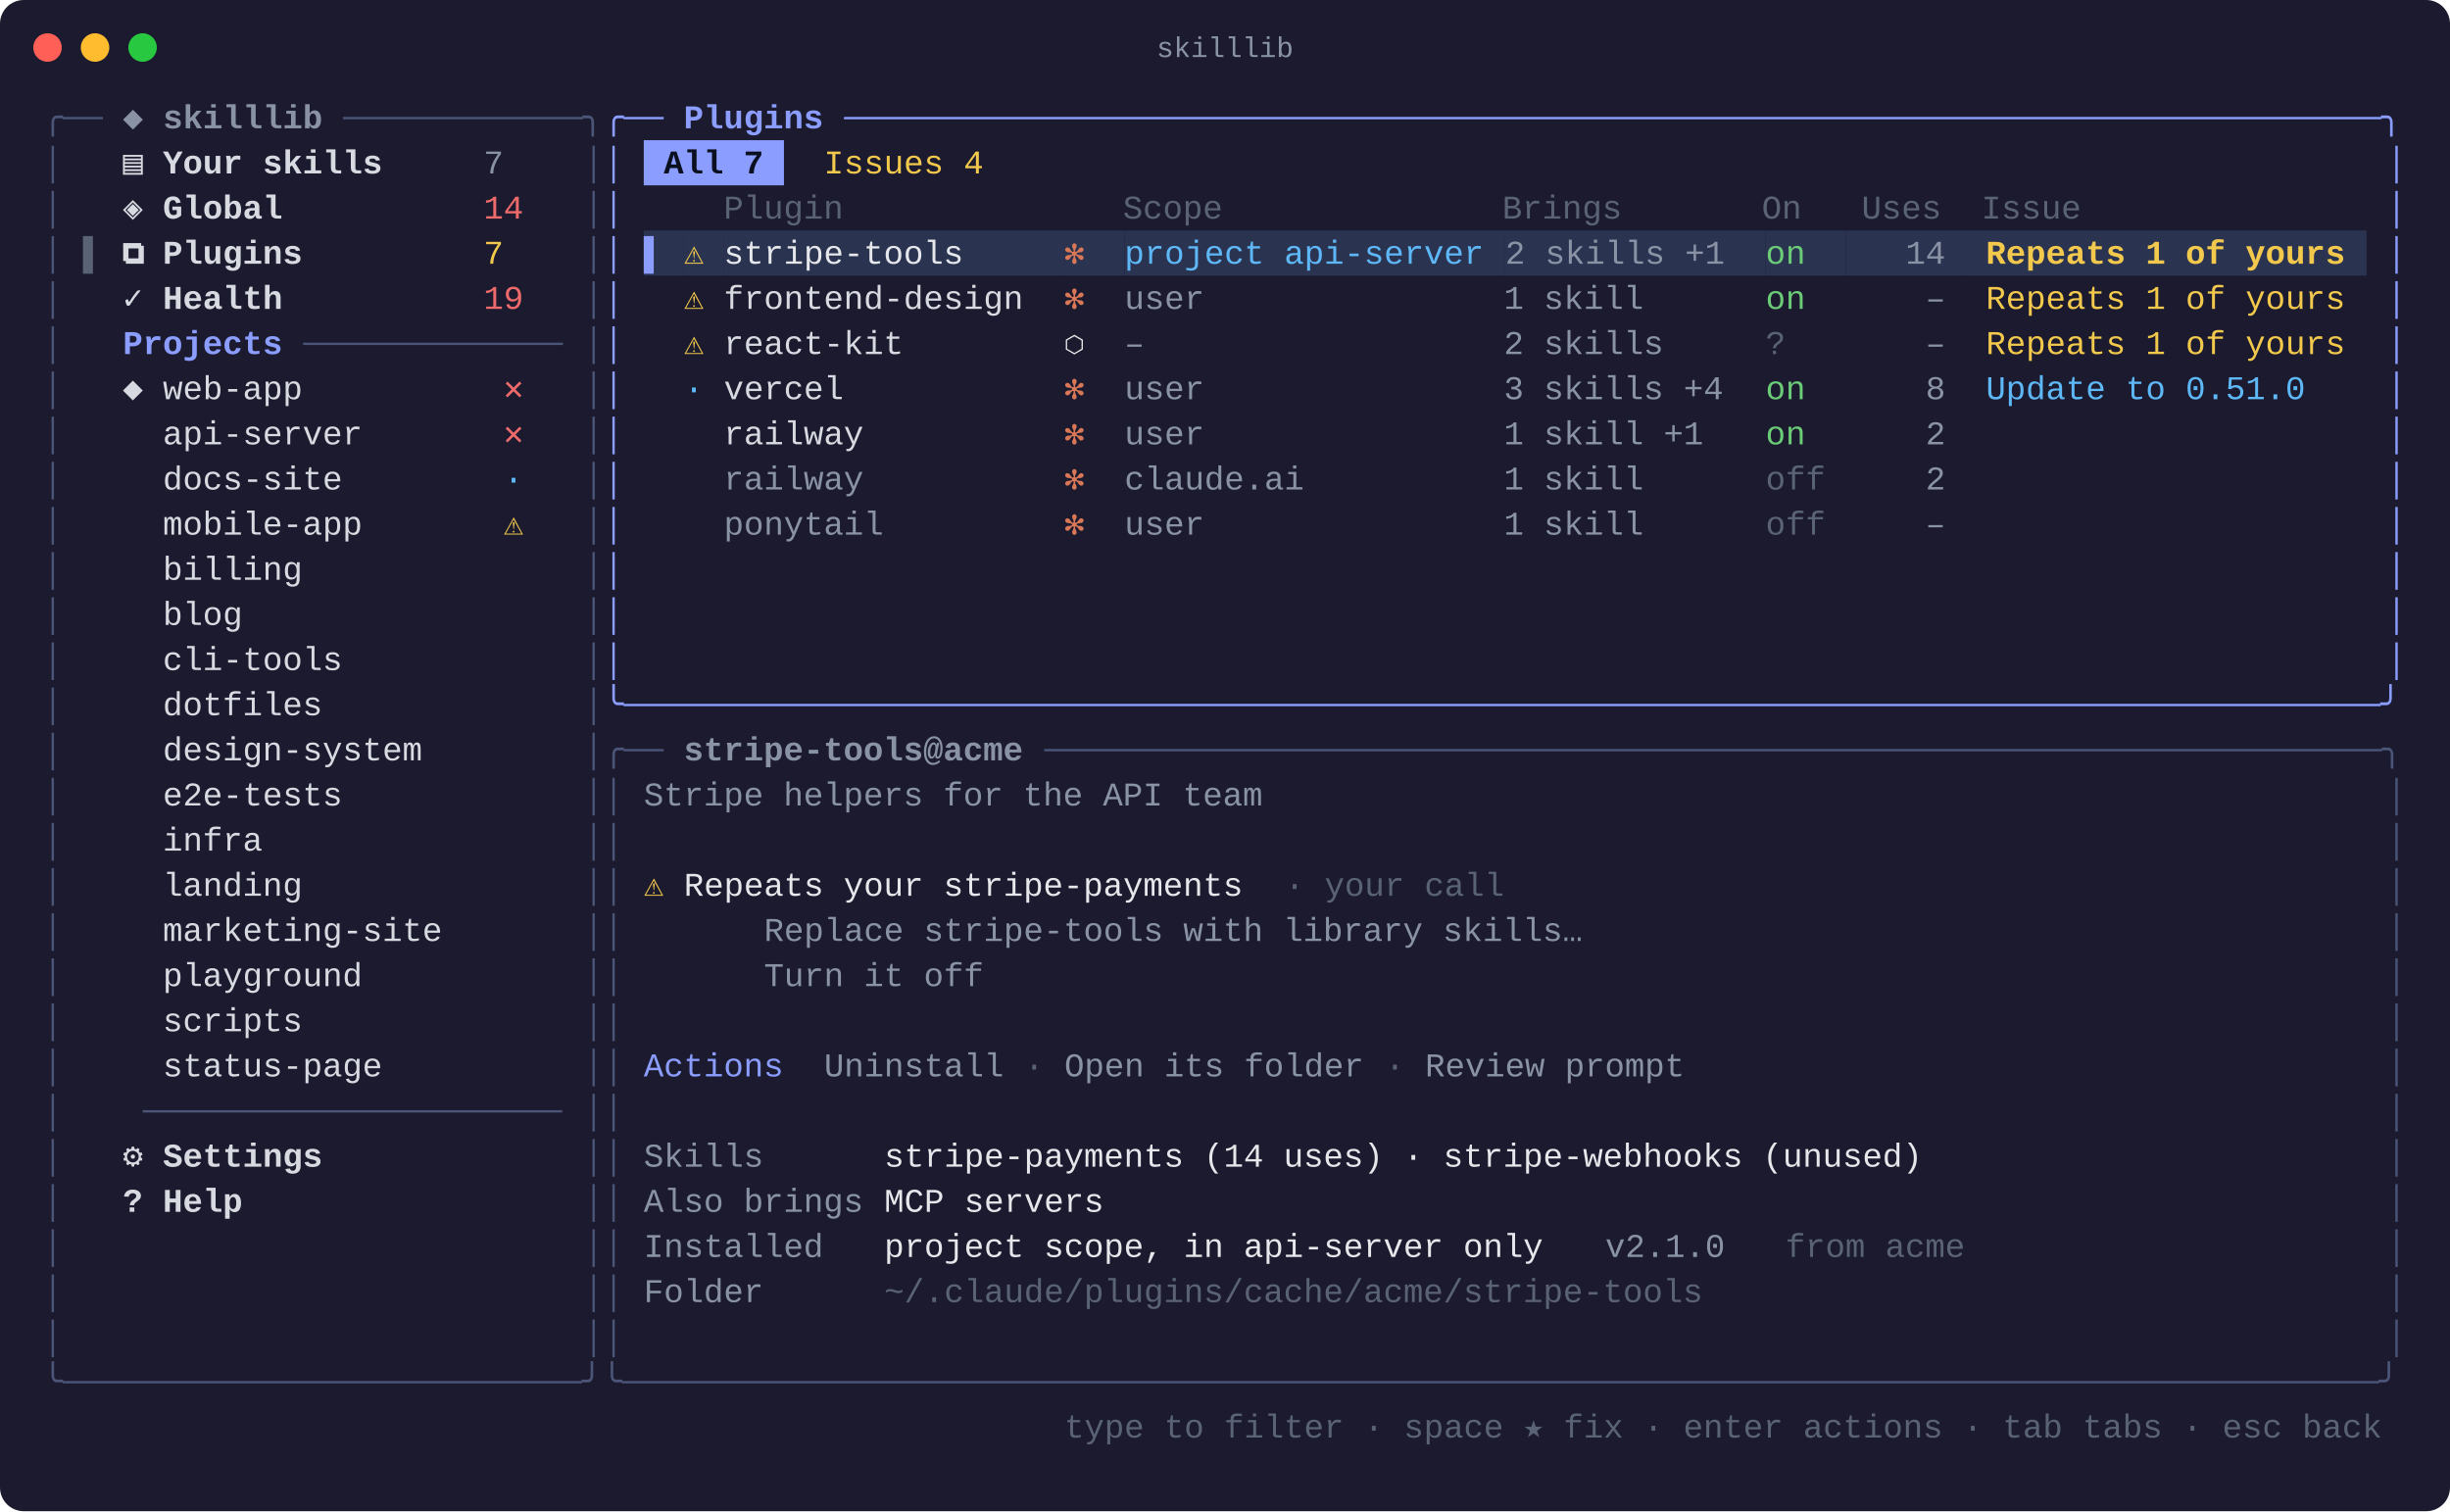
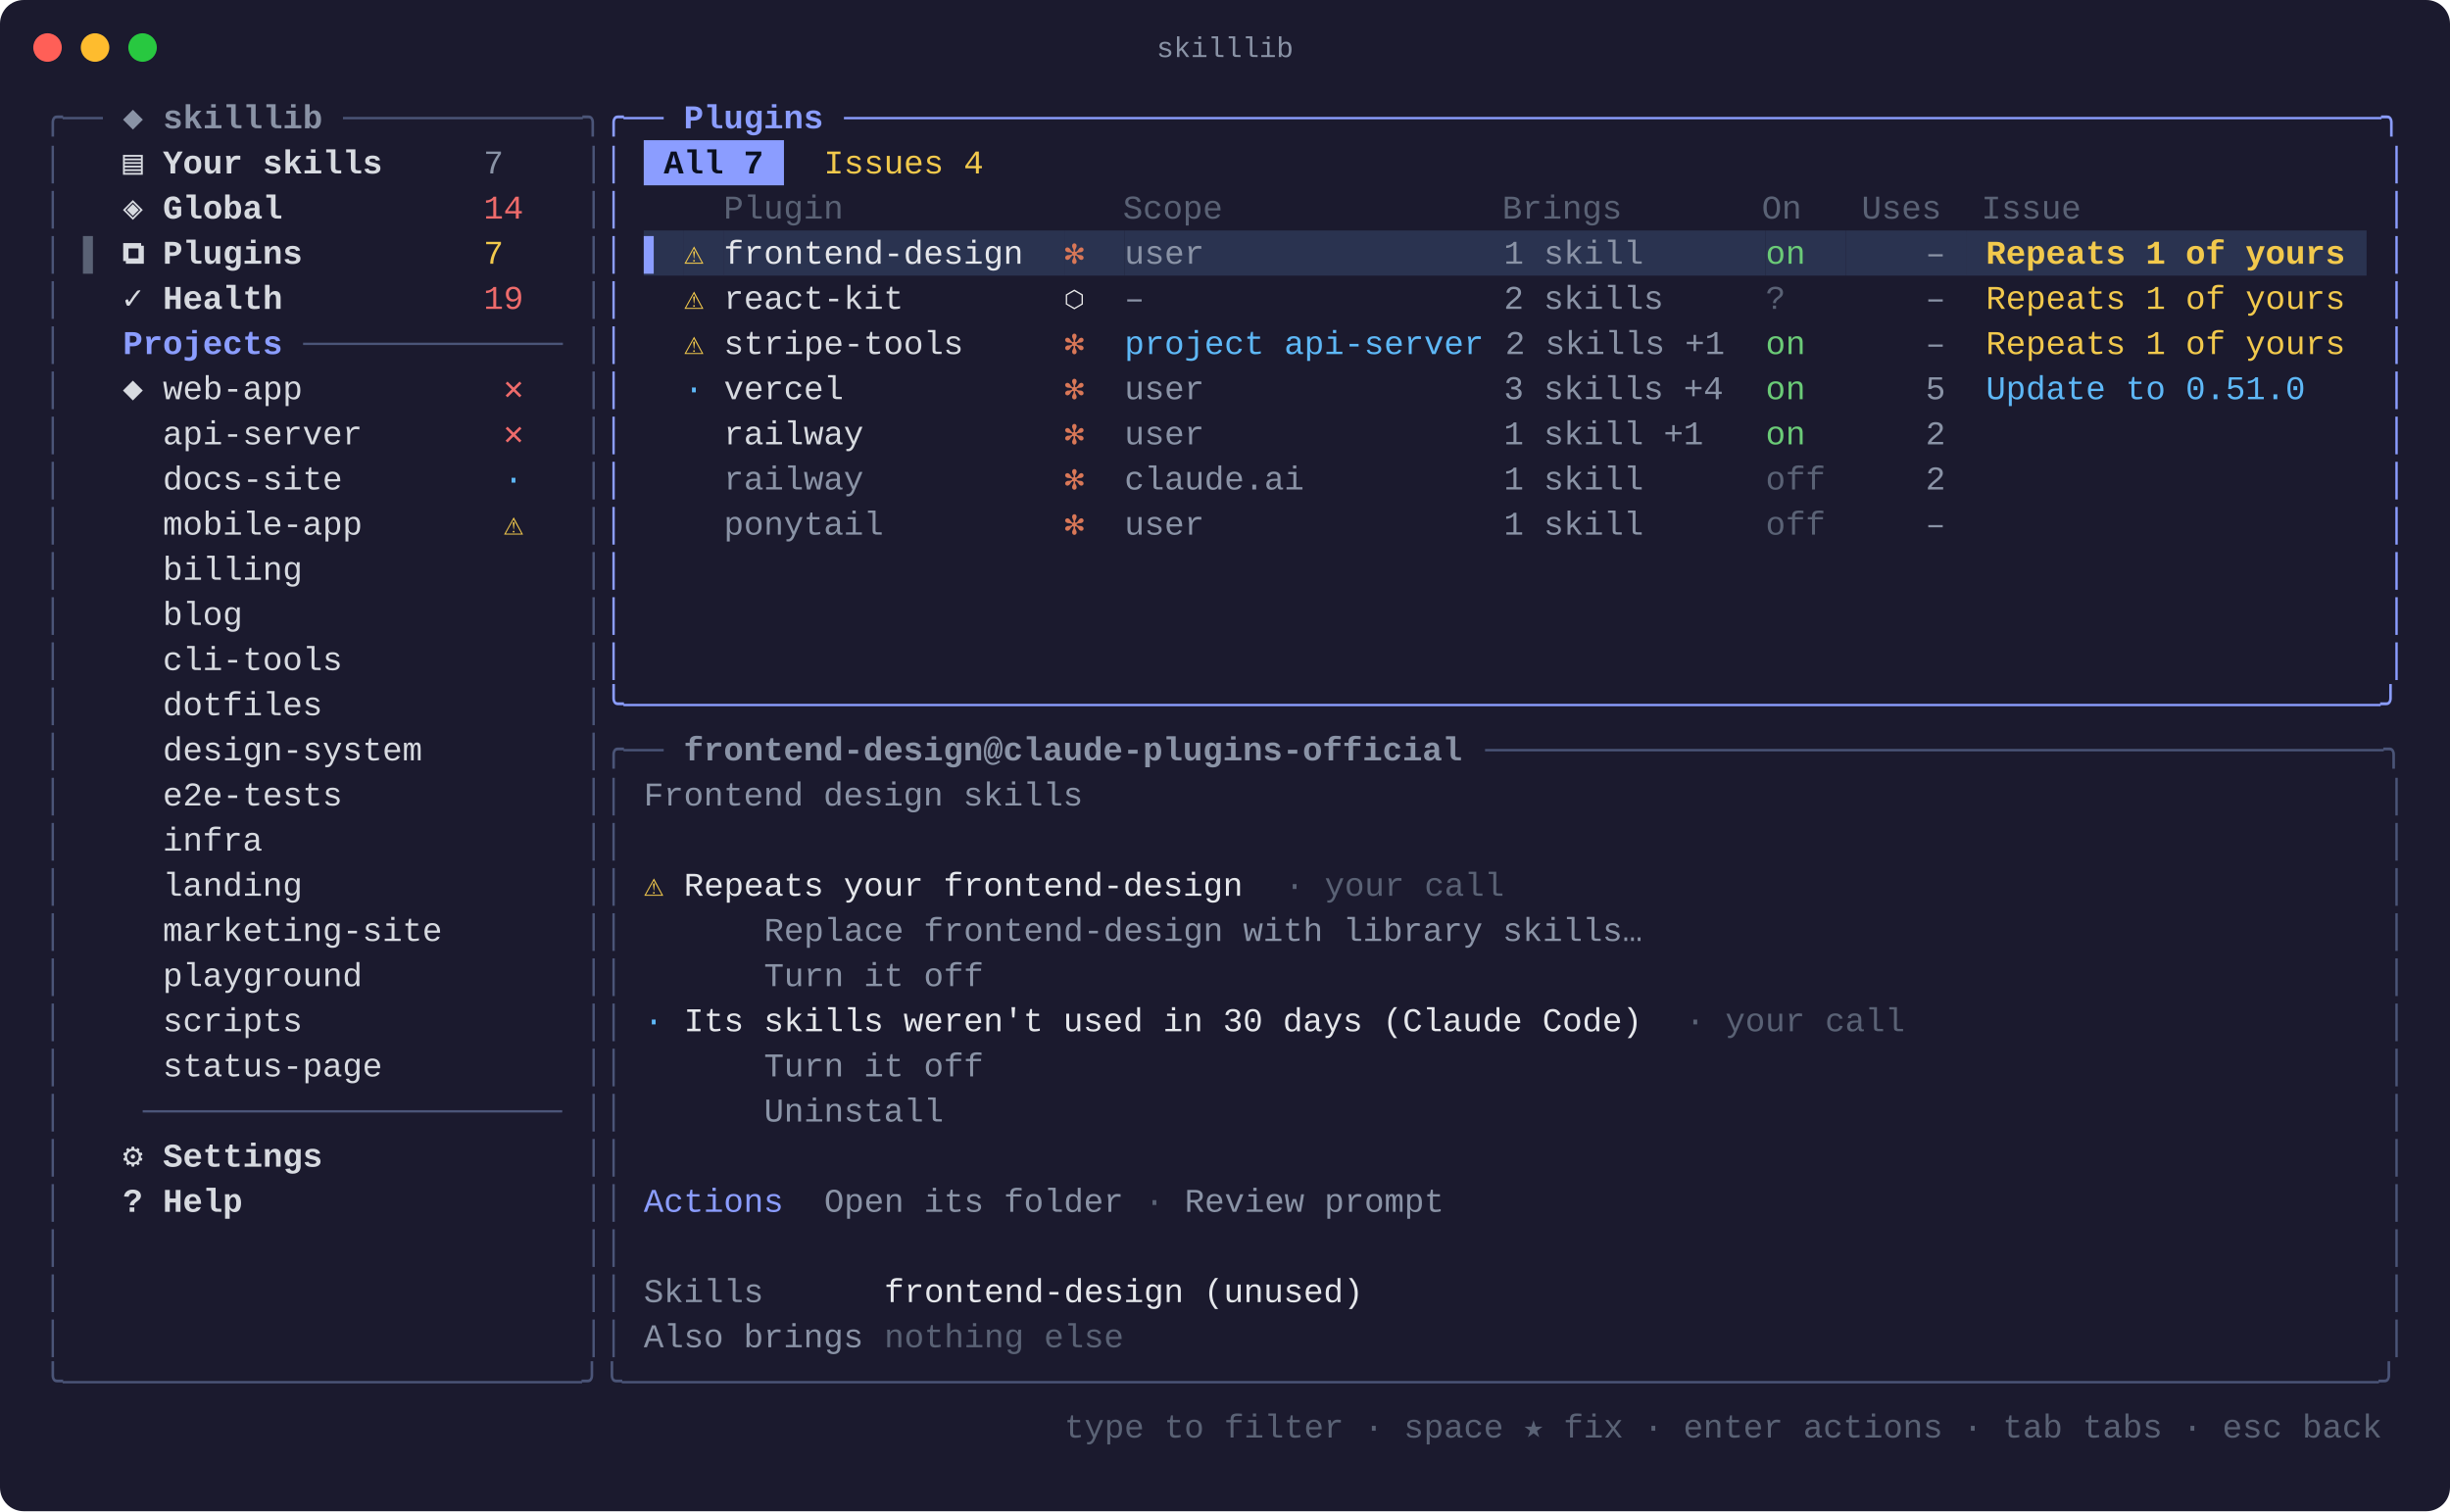
<svg xmlns="http://www.w3.org/2000/svg" width="1031" height="636" viewBox="0 0 1031 636" font-family="SFMono-Regular, Menlo, Consolas, 'Liberation Mono', monospace" font-size="14">
  <rect width="1031" height="636" rx="10" fill="#1b1a2e" />
  <circle cx="20" cy="20" r="6" fill="#ff5f57" />
  <circle cx="40" cy="20" r="6" fill="#febc2e" />
  <circle cx="60" cy="20" r="6" fill="#28c840" />
  <text x="515.5" y="24" fill="#8a93a6" font-size="12" text-anchor="middle">skilllib</text>
  <text x="18.0" y="54.0" fill="#4b5578" xml:space="preserve" textLength="25.3" lengthAdjust="spacingAndGlyphs">╭──</text>
  <text x="43.3" y="54.0" fill="#8a93a6" font-weight="bold" xml:space="preserve" textLength="101.2" lengthAdjust="spacingAndGlyphs"> ◆ skilllib </text>
  <text x="144.4" y="54.0" fill="#4b5578" xml:space="preserve" textLength="109.6" lengthAdjust="spacingAndGlyphs">────────────╮</text>
  <text x="254.0" y="54.0" fill="#8b9dff" xml:space="preserve" textLength="25.3" lengthAdjust="spacingAndGlyphs">╭──</text>
  <text x="279.3" y="54.0" fill="#8b9dff" font-weight="bold" xml:space="preserve" textLength="75.9" lengthAdjust="spacingAndGlyphs"> Plugins </text>
  <text x="355.2" y="54.0" fill="#8b9dff" xml:space="preserve" textLength="657.5" lengthAdjust="spacingAndGlyphs">─────────────────────────────────────────────────────────────────────────────╮</text>
  <text x="18.0" y="73.0" fill="#4b5578" xml:space="preserve" textLength="8.4" lengthAdjust="spacingAndGlyphs">│</text>
  <text x="51.7" y="73.0" fill="#d7dae0" font-weight="bold" xml:space="preserve" textLength="151.7" lengthAdjust="spacingAndGlyphs">▤ Your skills     </text>
  <text x="203.5" y="73.0" fill="#8a93a6" xml:space="preserve" textLength="33.7" lengthAdjust="spacingAndGlyphs">7   </text>
  <text x="245.6" y="73.0" fill="#4b5578" xml:space="preserve" textLength="8.4" lengthAdjust="spacingAndGlyphs">│</text>
  <text x="254.0" y="73.0" fill="#8b9dff" xml:space="preserve" textLength="8.4" lengthAdjust="spacingAndGlyphs">│</text>
  <rect x="270.9" y="59.0" width="59.0" height="19" fill="#8b9dff" />
  <text x="270.9" y="73.0" fill="#0b1020" font-weight="bold" xml:space="preserve" textLength="59.0" lengthAdjust="spacingAndGlyphs"> All 7 </text>
  <text x="338.3" y="73.0" fill="#f2c94c" xml:space="preserve" textLength="84.3" lengthAdjust="spacingAndGlyphs"> Issues 4 </text>
  <text x="1004.3" y="73.0" fill="#8b9dff" xml:space="preserve" textLength="8.4" lengthAdjust="spacingAndGlyphs">│</text>
  <text x="18.0" y="92.0" fill="#4b5578" xml:space="preserve" textLength="8.4" lengthAdjust="spacingAndGlyphs">│</text>
  <text x="51.7" y="92.0" fill="#d7dae0" font-weight="bold" xml:space="preserve" textLength="151.7" lengthAdjust="spacingAndGlyphs">◈ Global          </text>
  <text x="203.5" y="92.0" fill="#ef6b6b" xml:space="preserve" textLength="33.7" lengthAdjust="spacingAndGlyphs">14  </text>
  <text x="245.6" y="92.0" fill="#4b5578" xml:space="preserve" textLength="8.4" lengthAdjust="spacingAndGlyphs">│</text>
  <text x="254.0" y="92.0" fill="#8b9dff" xml:space="preserve" textLength="8.4" lengthAdjust="spacingAndGlyphs">│</text>
  <text x="270.9" y="92.0" fill="#5a6275" xml:space="preserve" textLength="725.0" lengthAdjust="spacingAndGlyphs">    Plugin              Scope              Brings       On   Uses  Issue              </text>
  <text x="1004.3" y="92.0" fill="#8b9dff" xml:space="preserve" textLength="8.4" lengthAdjust="spacingAndGlyphs">│</text>
  <text x="18.0" y="111.0" fill="#4b5578" xml:space="preserve" textLength="8.4" lengthAdjust="spacingAndGlyphs">│</text>
  <text x="34.9" y="111.0" fill="#5a6275" xml:space="preserve" textLength="16.9" lengthAdjust="spacingAndGlyphs">▌ </text>
  <text x="51.7" y="111.0" fill="#d7dae0" font-weight="bold" xml:space="preserve" textLength="151.7" lengthAdjust="spacingAndGlyphs">⧉ Plugins         </text>
  <text x="203.5" y="111.0" fill="#f2c94c" xml:space="preserve" textLength="33.7" lengthAdjust="spacingAndGlyphs">7   </text>
  <text x="245.6" y="111.0" fill="#4b5578" xml:space="preserve" textLength="8.4" lengthAdjust="spacingAndGlyphs">│</text>
  <text x="254.0" y="111.0" fill="#8b9dff" xml:space="preserve" textLength="8.4" lengthAdjust="spacingAndGlyphs">│</text>
  <rect x="270.9" y="97.0" width="16.9" height="19" fill="#2a3350" />
  <text x="270.9" y="111.0" fill="#8b9dff" xml:space="preserve" textLength="16.9" lengthAdjust="spacingAndGlyphs">▌ </text>
  <rect x="287.8" y="97.0" width="16.9" height="19" fill="#2a3350" />
  <text x="287.8" y="111.0" fill="#f2c94c" xml:space="preserve" textLength="16.9" lengthAdjust="spacingAndGlyphs">⚠ </text>
  <rect x="304.6" y="97.0" width="143.3" height="19" fill="#2a3350" />
-   <text x="304.6" y="111.0" fill="#e5e7eb" xml:space="preserve" textLength="143.3" lengthAdjust="spacingAndGlyphs">stripe-tools     </text>
+   <text x="304.6" y="111.0" fill="#e5e7eb" xml:space="preserve" textLength="143.3" lengthAdjust="spacingAndGlyphs">frontend-design  </text>
  <rect x="447.9" y="97.0" width="25.3" height="19" fill="#2a3350" />
  <text x="447.9" y="111.0" fill="#d97757" xml:space="preserve" textLength="25.3" lengthAdjust="spacingAndGlyphs">✻  </text>
-   <rect x="473.2" y="97.0" width="160.2" height="19" fill="#2a3350" />
-   <text x="473.2" y="111.0" fill="#5eb8f7" xml:space="preserve" textLength="160.2" lengthAdjust="spacingAndGlyphs">project api-server </text>
-   <rect x="633.4" y="97.0" width="109.6" height="19" fill="#2a3350" />
-   <text x="633.4" y="111.0" fill="#8a93a6" xml:space="preserve" textLength="109.6" lengthAdjust="spacingAndGlyphs">2 skills +1  </text>
+   <rect x="473.2" y="97.0" width="269.8" height="19" fill="#2a3350" />
+   <text x="473.2" y="111.0" fill="#8a93a6" xml:space="preserve" textLength="269.8" lengthAdjust="spacingAndGlyphs">user               1 skill      </text>
  <rect x="743.0" y="97.0" width="33.7" height="19" fill="#2a3350" />
  <text x="743.0" y="111.0" fill="#6bcb77" xml:space="preserve" textLength="33.7" lengthAdjust="spacingAndGlyphs">on  </text>
  <rect x="776.7" y="97.0" width="50.6" height="19" fill="#2a3350" />
-   <text x="776.7" y="111.0" fill="#8a93a6" xml:space="preserve" textLength="50.6" lengthAdjust="spacingAndGlyphs">   14 </text>
+   <text x="776.7" y="111.0" fill="#8a93a6" xml:space="preserve" textLength="50.6" lengthAdjust="spacingAndGlyphs">    – </text>
  <rect x="827.3" y="97.0" width="168.6" height="19" fill="#2a3350" />
  <text x="827.3" y="111.0" fill="#f2c94c" font-weight="bold" xml:space="preserve" textLength="168.6" lengthAdjust="spacingAndGlyphs"> Repeats 1 of yours </text>
  <text x="1004.3" y="111.0" fill="#8b9dff" xml:space="preserve" textLength="8.4" lengthAdjust="spacingAndGlyphs">│</text>
  <text x="18.0" y="130.0" fill="#4b5578" xml:space="preserve" textLength="8.4" lengthAdjust="spacingAndGlyphs">│</text>
  <text x="51.7" y="130.0" fill="#d7dae0" font-weight="bold" xml:space="preserve" textLength="151.7" lengthAdjust="spacingAndGlyphs">✓ Health          </text>
  <text x="203.5" y="130.0" fill="#ef6b6b" xml:space="preserve" textLength="33.7" lengthAdjust="spacingAndGlyphs">19  </text>
  <text x="245.6" y="130.0" fill="#4b5578" xml:space="preserve" textLength="8.4" lengthAdjust="spacingAndGlyphs">│</text>
  <text x="254.0" y="130.0" fill="#8b9dff" xml:space="preserve" textLength="8.4" lengthAdjust="spacingAndGlyphs">│</text>
  <text x="287.8" y="130.0" fill="#f2c94c" xml:space="preserve" textLength="16.9" lengthAdjust="spacingAndGlyphs">⚠ </text>
-   <text x="304.6" y="130.0" fill="#d7dae0" xml:space="preserve" textLength="143.3" lengthAdjust="spacingAndGlyphs">frontend-design  </text>
-   <text x="447.9" y="130.0" fill="#d97757" xml:space="preserve" textLength="25.3" lengthAdjust="spacingAndGlyphs">✻  </text>
-   <text x="473.2" y="130.0" fill="#8a93a6" xml:space="preserve" textLength="269.8" lengthAdjust="spacingAndGlyphs">user               1 skill      </text>
-   <text x="743.0" y="130.0" fill="#6bcb77" xml:space="preserve" textLength="33.7" lengthAdjust="spacingAndGlyphs">on  </text>
+   <text x="304.6" y="130.0" fill="#d7dae0" xml:space="preserve" textLength="143.3" lengthAdjust="spacingAndGlyphs">react-kit        </text>
+   <text x="447.9" y="130.0" fill="#e8e8e8" xml:space="preserve" textLength="25.3" lengthAdjust="spacingAndGlyphs">⬡  </text>
+   <text x="473.2" y="130.0" fill="#8a93a6" xml:space="preserve" textLength="269.8" lengthAdjust="spacingAndGlyphs">–                  2 skills     </text>
+   <text x="743.0" y="130.0" fill="#5a6275" xml:space="preserve" textLength="33.7" lengthAdjust="spacingAndGlyphs">?   </text>
  <text x="776.7" y="130.0" fill="#8a93a6" xml:space="preserve" textLength="50.6" lengthAdjust="spacingAndGlyphs">    – </text>
  <text x="827.3" y="130.0" fill="#f2c94c" xml:space="preserve" textLength="168.6" lengthAdjust="spacingAndGlyphs"> Repeats 1 of yours </text>
  <text x="1004.3" y="130.0" fill="#8b9dff" xml:space="preserve" textLength="8.4" lengthAdjust="spacingAndGlyphs">│</text>
  <text x="18.0" y="149.0" fill="#4b5578" xml:space="preserve" textLength="8.4" lengthAdjust="spacingAndGlyphs">│</text>
  <text x="34.9" y="149.0" fill="#8b9dff" font-weight="bold" xml:space="preserve" textLength="92.7" lengthAdjust="spacingAndGlyphs">  Projects </text>
  <text x="127.6" y="149.0" fill="#4b5578" xml:space="preserve" textLength="109.6" lengthAdjust="spacingAndGlyphs">─────────────</text>
  <text x="245.6" y="149.0" fill="#4b5578" xml:space="preserve" textLength="8.4" lengthAdjust="spacingAndGlyphs">│</text>
  <text x="254.0" y="149.0" fill="#8b9dff" xml:space="preserve" textLength="8.4" lengthAdjust="spacingAndGlyphs">│</text>
  <text x="287.8" y="149.0" fill="#f2c94c" xml:space="preserve" textLength="16.9" lengthAdjust="spacingAndGlyphs">⚠ </text>
-   <text x="304.6" y="149.0" fill="#d7dae0" xml:space="preserve" textLength="143.3" lengthAdjust="spacingAndGlyphs">react-kit        </text>
-   <text x="447.9" y="149.0" fill="#e8e8e8" xml:space="preserve" textLength="25.3" lengthAdjust="spacingAndGlyphs">⬡  </text>
-   <text x="473.2" y="149.0" fill="#8a93a6" xml:space="preserve" textLength="269.8" lengthAdjust="spacingAndGlyphs">–                  2 skills     </text>
-   <text x="743.0" y="149.0" fill="#5a6275" xml:space="preserve" textLength="33.7" lengthAdjust="spacingAndGlyphs">?   </text>
+   <text x="304.6" y="149.0" fill="#d7dae0" xml:space="preserve" textLength="143.3" lengthAdjust="spacingAndGlyphs">stripe-tools     </text>
+   <text x="447.9" y="149.0" fill="#d97757" xml:space="preserve" textLength="25.3" lengthAdjust="spacingAndGlyphs">✻  </text>
+   <text x="473.2" y="149.0" fill="#5eb8f7" xml:space="preserve" textLength="160.2" lengthAdjust="spacingAndGlyphs">project api-server </text>
+   <text x="633.4" y="149.0" fill="#8a93a6" xml:space="preserve" textLength="109.6" lengthAdjust="spacingAndGlyphs">2 skills +1  </text>
+   <text x="743.0" y="149.0" fill="#6bcb77" xml:space="preserve" textLength="33.7" lengthAdjust="spacingAndGlyphs">on  </text>
  <text x="776.7" y="149.0" fill="#8a93a6" xml:space="preserve" textLength="50.6" lengthAdjust="spacingAndGlyphs">    – </text>
  <text x="827.3" y="149.0" fill="#f2c94c" xml:space="preserve" textLength="168.6" lengthAdjust="spacingAndGlyphs"> Repeats 1 of yours </text>
  <text x="1004.3" y="149.0" fill="#8b9dff" xml:space="preserve" textLength="8.4" lengthAdjust="spacingAndGlyphs">│</text>
  <text x="18.0" y="168.0" fill="#4b5578" xml:space="preserve" textLength="8.4" lengthAdjust="spacingAndGlyphs">│</text>
  <text x="51.7" y="168.0" fill="#d7dae0" xml:space="preserve" textLength="160.2" lengthAdjust="spacingAndGlyphs">◆ web-app          </text>
  <text x="211.9" y="168.0" fill="#ef6b6b" xml:space="preserve" textLength="25.3" lengthAdjust="spacingAndGlyphs">✕  </text>
  <text x="245.6" y="168.0" fill="#4b5578" xml:space="preserve" textLength="8.4" lengthAdjust="spacingAndGlyphs">│</text>
  <text x="254.0" y="168.0" fill="#8b9dff" xml:space="preserve" textLength="8.4" lengthAdjust="spacingAndGlyphs">│</text>
  <text x="287.8" y="168.0" fill="#5eb8f7" xml:space="preserve" textLength="16.9" lengthAdjust="spacingAndGlyphs">· </text>
  <text x="304.6" y="168.0" fill="#d7dae0" xml:space="preserve" textLength="143.3" lengthAdjust="spacingAndGlyphs">vercel           </text>
  <text x="447.9" y="168.0" fill="#d97757" xml:space="preserve" textLength="25.3" lengthAdjust="spacingAndGlyphs">✻  </text>
  <text x="473.2" y="168.0" fill="#8a93a6" xml:space="preserve" textLength="269.8" lengthAdjust="spacingAndGlyphs">user               3 skills +4  </text>
  <text x="743.0" y="168.0" fill="#6bcb77" xml:space="preserve" textLength="33.7" lengthAdjust="spacingAndGlyphs">on  </text>
-   <text x="776.7" y="168.0" fill="#8a93a6" xml:space="preserve" textLength="50.6" lengthAdjust="spacingAndGlyphs">    8 </text>
+   <text x="776.7" y="168.0" fill="#8a93a6" xml:space="preserve" textLength="50.6" lengthAdjust="spacingAndGlyphs">    5 </text>
  <text x="827.3" y="168.0" fill="#5eb8f7" xml:space="preserve" textLength="168.6" lengthAdjust="spacingAndGlyphs"> Update to 0.51.0   </text>
  <text x="1004.3" y="168.0" fill="#8b9dff" xml:space="preserve" textLength="8.4" lengthAdjust="spacingAndGlyphs">│</text>
  <text x="18.0" y="187.0" fill="#4b5578" xml:space="preserve" textLength="8.4" lengthAdjust="spacingAndGlyphs">│</text>
  <text x="51.7" y="187.0" fill="#d7dae0" xml:space="preserve" textLength="160.2" lengthAdjust="spacingAndGlyphs">  api-server       </text>
  <text x="211.9" y="187.0" fill="#ef6b6b" xml:space="preserve" textLength="25.3" lengthAdjust="spacingAndGlyphs">✕  </text>
  <text x="245.6" y="187.0" fill="#4b5578" xml:space="preserve" textLength="8.4" lengthAdjust="spacingAndGlyphs">│</text>
  <text x="254.0" y="187.0" fill="#8b9dff" xml:space="preserve" textLength="8.4" lengthAdjust="spacingAndGlyphs">│</text>
  <text x="287.8" y="187.0" fill="#d7dae0" xml:space="preserve" textLength="160.2" lengthAdjust="spacingAndGlyphs">  railway          </text>
  <text x="447.9" y="187.0" fill="#d97757" xml:space="preserve" textLength="25.3" lengthAdjust="spacingAndGlyphs">✻  </text>
  <text x="473.2" y="187.0" fill="#8a93a6" xml:space="preserve" textLength="269.8" lengthAdjust="spacingAndGlyphs">user               1 skill +1   </text>
  <text x="743.0" y="187.0" fill="#6bcb77" xml:space="preserve" textLength="33.7" lengthAdjust="spacingAndGlyphs">on  </text>
  <text x="776.7" y="187.0" fill="#8a93a6" xml:space="preserve" textLength="50.6" lengthAdjust="spacingAndGlyphs">    2 </text>
  <text x="1004.3" y="187.0" fill="#8b9dff" xml:space="preserve" textLength="8.4" lengthAdjust="spacingAndGlyphs">│</text>
  <text x="18.0" y="206.0" fill="#4b5578" xml:space="preserve" textLength="8.4" lengthAdjust="spacingAndGlyphs">│</text>
  <text x="51.7" y="206.0" fill="#d7dae0" xml:space="preserve" textLength="160.2" lengthAdjust="spacingAndGlyphs">  docs-site        </text>
  <text x="211.9" y="206.0" fill="#5eb8f7" xml:space="preserve" textLength="25.3" lengthAdjust="spacingAndGlyphs">·  </text>
  <text x="245.6" y="206.0" fill="#4b5578" xml:space="preserve" textLength="8.4" lengthAdjust="spacingAndGlyphs">│</text>
  <text x="254.0" y="206.0" fill="#8b9dff" xml:space="preserve" textLength="8.4" lengthAdjust="spacingAndGlyphs">│</text>
  <text x="304.6" y="206.0" fill="#8a93a6" xml:space="preserve" textLength="143.3" lengthAdjust="spacingAndGlyphs">railway          </text>
  <text x="447.9" y="206.0" fill="#d97757" xml:space="preserve" textLength="25.3" lengthAdjust="spacingAndGlyphs">✻  </text>
  <text x="473.2" y="206.0" fill="#8a93a6" xml:space="preserve" textLength="269.8" lengthAdjust="spacingAndGlyphs">claude.ai          1 skill      </text>
  <text x="743.0" y="206.0" fill="#5a6275" xml:space="preserve" textLength="33.7" lengthAdjust="spacingAndGlyphs">off </text>
  <text x="776.7" y="206.0" fill="#8a93a6" xml:space="preserve" textLength="50.6" lengthAdjust="spacingAndGlyphs">    2 </text>
  <text x="1004.3" y="206.0" fill="#8b9dff" xml:space="preserve" textLength="8.4" lengthAdjust="spacingAndGlyphs">│</text>
  <text x="18.0" y="225.0" fill="#4b5578" xml:space="preserve" textLength="8.4" lengthAdjust="spacingAndGlyphs">│</text>
  <text x="51.7" y="225.0" fill="#d7dae0" xml:space="preserve" textLength="160.2" lengthAdjust="spacingAndGlyphs">  mobile-app       </text>
  <text x="211.9" y="225.0" fill="#f2c94c" xml:space="preserve" textLength="25.3" lengthAdjust="spacingAndGlyphs">⚠  </text>
  <text x="245.6" y="225.0" fill="#4b5578" xml:space="preserve" textLength="8.4" lengthAdjust="spacingAndGlyphs">│</text>
  <text x="254.0" y="225.0" fill="#8b9dff" xml:space="preserve" textLength="8.4" lengthAdjust="spacingAndGlyphs">│</text>
  <text x="304.6" y="225.0" fill="#8a93a6" xml:space="preserve" textLength="143.3" lengthAdjust="spacingAndGlyphs">ponytail         </text>
  <text x="447.9" y="225.0" fill="#d97757" xml:space="preserve" textLength="25.3" lengthAdjust="spacingAndGlyphs">✻  </text>
  <text x="473.2" y="225.0" fill="#8a93a6" xml:space="preserve" textLength="269.8" lengthAdjust="spacingAndGlyphs">user               1 skill      </text>
  <text x="743.0" y="225.0" fill="#5a6275" xml:space="preserve" textLength="33.7" lengthAdjust="spacingAndGlyphs">off </text>
  <text x="776.7" y="225.0" fill="#8a93a6" xml:space="preserve" textLength="50.6" lengthAdjust="spacingAndGlyphs">    – </text>
  <text x="1004.3" y="225.0" fill="#8b9dff" xml:space="preserve" textLength="8.4" lengthAdjust="spacingAndGlyphs">│</text>
  <text x="18.0" y="244.0" fill="#4b5578" xml:space="preserve" textLength="8.4" lengthAdjust="spacingAndGlyphs">│</text>
  <text x="51.7" y="244.0" fill="#d7dae0" xml:space="preserve" textLength="193.9" lengthAdjust="spacingAndGlyphs">  billing              </text>
  <text x="245.6" y="244.0" fill="#4b5578" xml:space="preserve" textLength="8.4" lengthAdjust="spacingAndGlyphs">│</text>
  <text x="254.0" y="244.0" fill="#8b9dff" xml:space="preserve" textLength="8.4" lengthAdjust="spacingAndGlyphs">│</text>
  <text x="1004.3" y="244.0" fill="#8b9dff" xml:space="preserve" textLength="8.4" lengthAdjust="spacingAndGlyphs">│</text>
  <text x="18.0" y="263.0" fill="#4b5578" xml:space="preserve" textLength="8.4" lengthAdjust="spacingAndGlyphs">│</text>
  <text x="51.7" y="263.0" fill="#d7dae0" xml:space="preserve" textLength="193.9" lengthAdjust="spacingAndGlyphs">  blog                 </text>
  <text x="245.6" y="263.0" fill="#4b5578" xml:space="preserve" textLength="8.4" lengthAdjust="spacingAndGlyphs">│</text>
  <text x="254.0" y="263.0" fill="#8b9dff" xml:space="preserve" textLength="8.4" lengthAdjust="spacingAndGlyphs">│</text>
  <text x="1004.3" y="263.0" fill="#8b9dff" xml:space="preserve" textLength="8.4" lengthAdjust="spacingAndGlyphs">│</text>
  <text x="18.0" y="282.0" fill="#4b5578" xml:space="preserve" textLength="8.4" lengthAdjust="spacingAndGlyphs">│</text>
  <text x="51.7" y="282.0" fill="#d7dae0" xml:space="preserve" textLength="193.9" lengthAdjust="spacingAndGlyphs">  cli-tools            </text>
  <text x="245.6" y="282.0" fill="#4b5578" xml:space="preserve" textLength="8.4" lengthAdjust="spacingAndGlyphs">│</text>
  <text x="254.0" y="282.0" fill="#8b9dff" xml:space="preserve" textLength="8.4" lengthAdjust="spacingAndGlyphs">│</text>
  <text x="1004.3" y="282.0" fill="#8b9dff" xml:space="preserve" textLength="8.4" lengthAdjust="spacingAndGlyphs">│</text>
  <text x="18.0" y="301.0" fill="#4b5578" xml:space="preserve" textLength="8.4" lengthAdjust="spacingAndGlyphs">│</text>
  <text x="51.7" y="301.0" fill="#d7dae0" xml:space="preserve" textLength="193.9" lengthAdjust="spacingAndGlyphs">  dotfiles             </text>
  <text x="245.6" y="301.0" fill="#4b5578" xml:space="preserve" textLength="8.4" lengthAdjust="spacingAndGlyphs">│</text>
  <text x="254.0" y="301.0" fill="#8b9dff" xml:space="preserve" textLength="758.7" lengthAdjust="spacingAndGlyphs">╰────────────────────────────────────────────────────────────────────────────────────────╯</text>
  <text x="18.0" y="320.0" fill="#4b5578" xml:space="preserve" textLength="8.4" lengthAdjust="spacingAndGlyphs">│</text>
  <text x="51.7" y="320.0" fill="#d7dae0" xml:space="preserve" textLength="193.9" lengthAdjust="spacingAndGlyphs">  design-system        </text>
  <text x="245.6" y="320.0" fill="#4b5578" xml:space="preserve" textLength="33.7" lengthAdjust="spacingAndGlyphs">│╭──</text>
-   <text x="279.3" y="320.0" fill="#8a93a6" font-weight="bold" xml:space="preserve" textLength="160.2" lengthAdjust="spacingAndGlyphs"> stripe-tools@acme </text>
-   <text x="439.5" y="320.0" fill="#4b5578" xml:space="preserve" textLength="573.2" lengthAdjust="spacingAndGlyphs">───────────────────────────────────────────────────────────────────╮</text>
+   <text x="279.3" y="320.0" fill="#8a93a6" font-weight="bold" xml:space="preserve" textLength="345.6" lengthAdjust="spacingAndGlyphs"> frontend-design@claude-plugins-official </text>
+   <text x="625.0" y="320.0" fill="#4b5578" xml:space="preserve" textLength="387.8" lengthAdjust="spacingAndGlyphs">─────────────────────────────────────────────╮</text>
  <text x="18.0" y="339.0" fill="#4b5578" xml:space="preserve" textLength="8.4" lengthAdjust="spacingAndGlyphs">│</text>
  <text x="51.7" y="339.0" fill="#d7dae0" xml:space="preserve" textLength="193.9" lengthAdjust="spacingAndGlyphs">  e2e-tests            </text>
  <text x="245.6" y="339.0" fill="#4b5578" xml:space="preserve" textLength="16.9" lengthAdjust="spacingAndGlyphs">││</text>
-   <text x="270.9" y="339.0" fill="#8a93a6" xml:space="preserve" textLength="261.3" lengthAdjust="spacingAndGlyphs">Stripe helpers for the API team</text>
+   <text x="270.9" y="339.0" fill="#8a93a6" xml:space="preserve" textLength="185.5" lengthAdjust="spacingAndGlyphs">Frontend design skills</text>
  <text x="1004.3" y="339.0" fill="#4b5578" xml:space="preserve" textLength="8.4" lengthAdjust="spacingAndGlyphs">│</text>
  <text x="18.0" y="358.0" fill="#4b5578" xml:space="preserve" textLength="8.4" lengthAdjust="spacingAndGlyphs">│</text>
  <text x="51.7" y="358.0" fill="#d7dae0" xml:space="preserve" textLength="193.9" lengthAdjust="spacingAndGlyphs">  infra                </text>
  <text x="245.6" y="358.0" fill="#4b5578" xml:space="preserve" textLength="16.9" lengthAdjust="spacingAndGlyphs">││</text>
  <text x="1004.3" y="358.0" fill="#4b5578" xml:space="preserve" textLength="8.4" lengthAdjust="spacingAndGlyphs">│</text>
  <text x="18.0" y="377.0" fill="#4b5578" xml:space="preserve" textLength="8.4" lengthAdjust="spacingAndGlyphs">│</text>
  <text x="51.7" y="377.0" fill="#d7dae0" xml:space="preserve" textLength="193.9" lengthAdjust="spacingAndGlyphs">  landing              </text>
  <text x="245.6" y="377.0" fill="#4b5578" xml:space="preserve" textLength="16.9" lengthAdjust="spacingAndGlyphs">││</text>
  <text x="270.9" y="377.0" fill="#f2c94c" xml:space="preserve" textLength="16.9" lengthAdjust="spacingAndGlyphs">⚠ </text>
-   <text x="287.8" y="377.0" fill="#e5e7eb" xml:space="preserve" textLength="236.0" lengthAdjust="spacingAndGlyphs">Repeats your stripe-payments</text>
+   <text x="287.8" y="377.0" fill="#e5e7eb" xml:space="preserve" textLength="236.0" lengthAdjust="spacingAndGlyphs">Repeats your frontend-design</text>
  <text x="523.8" y="377.0" fill="#5a6275" xml:space="preserve" textLength="109.6" lengthAdjust="spacingAndGlyphs">  · your call</text>
  <text x="1004.3" y="377.0" fill="#4b5578" xml:space="preserve" textLength="8.4" lengthAdjust="spacingAndGlyphs">│</text>
  <text x="18.0" y="396.0" fill="#4b5578" xml:space="preserve" textLength="8.4" lengthAdjust="spacingAndGlyphs">│</text>
  <text x="51.7" y="396.0" fill="#d7dae0" xml:space="preserve" textLength="193.9" lengthAdjust="spacingAndGlyphs">  marketing-site       </text>
  <text x="245.6" y="396.0" fill="#4b5578" xml:space="preserve" textLength="16.9" lengthAdjust="spacingAndGlyphs">││</text>
-   <text x="321.5" y="396.0" fill="#8a93a6" xml:space="preserve" textLength="345.6" lengthAdjust="spacingAndGlyphs">Replace stripe-tools with library skills…</text>
+   <text x="321.5" y="396.0" fill="#8a93a6" xml:space="preserve" textLength="370.9" lengthAdjust="spacingAndGlyphs">Replace frontend-design with library skills…</text>
  <text x="1004.3" y="396.0" fill="#4b5578" xml:space="preserve" textLength="8.4" lengthAdjust="spacingAndGlyphs">│</text>
  <text x="18.0" y="415.0" fill="#4b5578" xml:space="preserve" textLength="8.4" lengthAdjust="spacingAndGlyphs">│</text>
  <text x="51.7" y="415.0" fill="#d7dae0" xml:space="preserve" textLength="193.9" lengthAdjust="spacingAndGlyphs">  playground           </text>
  <text x="245.6" y="415.0" fill="#4b5578" xml:space="preserve" textLength="16.9" lengthAdjust="spacingAndGlyphs">││</text>
  <text x="321.5" y="415.0" fill="#8a93a6" xml:space="preserve" textLength="92.7" lengthAdjust="spacingAndGlyphs">Turn it off</text>
  <text x="1004.3" y="415.0" fill="#4b5578" xml:space="preserve" textLength="8.4" lengthAdjust="spacingAndGlyphs">│</text>
  <text x="18.0" y="434.0" fill="#4b5578" xml:space="preserve" textLength="8.4" lengthAdjust="spacingAndGlyphs">│</text>
  <text x="51.7" y="434.0" fill="#d7dae0" xml:space="preserve" textLength="193.9" lengthAdjust="spacingAndGlyphs">  scripts              </text>
  <text x="245.6" y="434.0" fill="#4b5578" xml:space="preserve" textLength="16.9" lengthAdjust="spacingAndGlyphs">││</text>
+   <text x="270.9" y="434.0" fill="#5eb8f7" xml:space="preserve" textLength="16.9" lengthAdjust="spacingAndGlyphs">· </text>
+   <text x="287.8" y="434.0" fill="#e5e7eb" xml:space="preserve" textLength="404.6" lengthAdjust="spacingAndGlyphs">Its skills weren't used in 30 days (Claude Code)</text>
+   <text x="692.4" y="434.0" fill="#5a6275" xml:space="preserve" textLength="109.6" lengthAdjust="spacingAndGlyphs">  · your call</text>
  <text x="1004.3" y="434.0" fill="#4b5578" xml:space="preserve" textLength="8.4" lengthAdjust="spacingAndGlyphs">│</text>
  <text x="18.0" y="453.0" fill="#4b5578" xml:space="preserve" textLength="8.4" lengthAdjust="spacingAndGlyphs">│</text>
  <text x="51.7" y="453.0" fill="#d7dae0" xml:space="preserve" textLength="193.9" lengthAdjust="spacingAndGlyphs">  status-page          </text>
  <text x="245.6" y="453.0" fill="#4b5578" xml:space="preserve" textLength="16.9" lengthAdjust="spacingAndGlyphs">││</text>
-   <text x="270.9" y="453.0" fill="#8b9dff" xml:space="preserve" textLength="75.9" lengthAdjust="spacingAndGlyphs">Actions  </text>
-   <text x="346.8" y="453.0" fill="#8a93a6" xml:space="preserve" textLength="75.9" lengthAdjust="spacingAndGlyphs">Uninstall</text>
-   <text x="422.6" y="453.0" fill="#5a6275" xml:space="preserve" textLength="25.3" lengthAdjust="spacingAndGlyphs"> · </text>
-   <text x="447.9" y="453.0" fill="#8a93a6" xml:space="preserve" textLength="126.4" lengthAdjust="spacingAndGlyphs">Open its folder</text>
-   <text x="574.4" y="453.0" fill="#5a6275" xml:space="preserve" textLength="25.3" lengthAdjust="spacingAndGlyphs"> · </text>
-   <text x="599.7" y="453.0" fill="#8a93a6" xml:space="preserve" textLength="109.6" lengthAdjust="spacingAndGlyphs">Review prompt</text>
+   <text x="321.5" y="453.0" fill="#8a93a6" xml:space="preserve" textLength="92.7" lengthAdjust="spacingAndGlyphs">Turn it off</text>
  <text x="1004.3" y="453.0" fill="#4b5578" xml:space="preserve" textLength="8.4" lengthAdjust="spacingAndGlyphs">│</text>
  <text x="18.0" y="472.0" fill="#4b5578" xml:space="preserve" textLength="8.4" lengthAdjust="spacingAndGlyphs">│</text>
  <text x="60.1" y="472.0" fill="#4b5578" xml:space="preserve" textLength="177.0" lengthAdjust="spacingAndGlyphs">─────────────────────</text>
  <text x="245.6" y="472.0" fill="#4b5578" xml:space="preserve" textLength="16.9" lengthAdjust="spacingAndGlyphs">││</text>
+   <text x="321.5" y="472.0" fill="#8a93a6" xml:space="preserve" textLength="75.9" lengthAdjust="spacingAndGlyphs">Uninstall</text>
  <text x="1004.3" y="472.0" fill="#4b5578" xml:space="preserve" textLength="8.4" lengthAdjust="spacingAndGlyphs">│</text>
  <text x="18.0" y="491.0" fill="#4b5578" xml:space="preserve" textLength="8.4" lengthAdjust="spacingAndGlyphs">│</text>
  <text x="51.7" y="491.0" fill="#d7dae0" font-weight="bold" xml:space="preserve" textLength="185.5" lengthAdjust="spacingAndGlyphs">⚙ Settings            </text>
  <text x="245.6" y="491.0" fill="#4b5578" xml:space="preserve" textLength="16.9" lengthAdjust="spacingAndGlyphs">││</text>
-   <text x="270.9" y="491.0" fill="#8a93a6" xml:space="preserve" textLength="101.2" lengthAdjust="spacingAndGlyphs">Skills      </text>
-   <text x="372.1" y="491.0" fill="#e5e7eb" xml:space="preserve" textLength="438.4" lengthAdjust="spacingAndGlyphs">stripe-payments (14 uses) · stripe-webhooks (unused)</text>
  <text x="1004.3" y="491.0" fill="#4b5578" xml:space="preserve" textLength="8.4" lengthAdjust="spacingAndGlyphs">│</text>
  <text x="18.0" y="510.0" fill="#4b5578" xml:space="preserve" textLength="8.4" lengthAdjust="spacingAndGlyphs">│</text>
  <text x="51.7" y="510.0" fill="#d7dae0" font-weight="bold" xml:space="preserve" textLength="185.5" lengthAdjust="spacingAndGlyphs">? Help                </text>
  <text x="245.6" y="510.0" fill="#4b5578" xml:space="preserve" textLength="16.9" lengthAdjust="spacingAndGlyphs">││</text>
-   <text x="270.9" y="510.0" fill="#8a93a6" xml:space="preserve" textLength="101.2" lengthAdjust="spacingAndGlyphs">Also brings </text>
-   <text x="372.1" y="510.0" fill="#e5e7eb" xml:space="preserve" textLength="92.7" lengthAdjust="spacingAndGlyphs">MCP servers</text>
+   <text x="270.9" y="510.0" fill="#8b9dff" xml:space="preserve" textLength="75.9" lengthAdjust="spacingAndGlyphs">Actions  </text>
+   <text x="346.8" y="510.0" fill="#8a93a6" xml:space="preserve" textLength="126.4" lengthAdjust="spacingAndGlyphs">Open its folder</text>
+   <text x="473.2" y="510.0" fill="#5a6275" xml:space="preserve" textLength="25.3" lengthAdjust="spacingAndGlyphs"> · </text>
+   <text x="498.5" y="510.0" fill="#8a93a6" xml:space="preserve" textLength="109.6" lengthAdjust="spacingAndGlyphs">Review prompt</text>
  <text x="1004.3" y="510.0" fill="#4b5578" xml:space="preserve" textLength="8.4" lengthAdjust="spacingAndGlyphs">│</text>
  <text x="18.0" y="529.0" fill="#4b5578" xml:space="preserve" textLength="8.4" lengthAdjust="spacingAndGlyphs">│</text>
  <text x="245.6" y="529.0" fill="#4b5578" xml:space="preserve" textLength="16.9" lengthAdjust="spacingAndGlyphs">││</text>
-   <text x="270.9" y="529.0" fill="#8a93a6" xml:space="preserve" textLength="101.2" lengthAdjust="spacingAndGlyphs">Installed   </text>
-   <text x="372.1" y="529.0" fill="#e5e7eb" xml:space="preserve" textLength="278.2" lengthAdjust="spacingAndGlyphs">project scope, in api-server only</text>
-   <text x="650.3" y="529.0" fill="#8a93a6" xml:space="preserve" textLength="75.9" lengthAdjust="spacingAndGlyphs">   v2.1.0</text>
-   <text x="726.1" y="529.0" fill="#5a6275" xml:space="preserve" textLength="101.2" lengthAdjust="spacingAndGlyphs">   from acme</text>
  <text x="1004.3" y="529.0" fill="#4b5578" xml:space="preserve" textLength="8.4" lengthAdjust="spacingAndGlyphs">│</text>
  <text x="18.0" y="548.0" fill="#4b5578" xml:space="preserve" textLength="8.4" lengthAdjust="spacingAndGlyphs">│</text>
  <text x="245.6" y="548.0" fill="#4b5578" xml:space="preserve" textLength="16.9" lengthAdjust="spacingAndGlyphs">││</text>
-   <text x="270.9" y="548.0" fill="#8a93a6" xml:space="preserve" textLength="101.2" lengthAdjust="spacingAndGlyphs">Folder      </text>
-   <text x="372.1" y="548.0" fill="#5a6275" xml:space="preserve" textLength="345.6" lengthAdjust="spacingAndGlyphs">~/.claude/plugins/cache/acme/stripe-tools</text>
+   <text x="270.9" y="548.0" fill="#8a93a6" xml:space="preserve" textLength="101.2" lengthAdjust="spacingAndGlyphs">Skills      </text>
+   <text x="372.1" y="548.0" fill="#e5e7eb" xml:space="preserve" textLength="202.3" lengthAdjust="spacingAndGlyphs">frontend-design (unused)</text>
  <text x="1004.3" y="548.0" fill="#4b5578" xml:space="preserve" textLength="8.4" lengthAdjust="spacingAndGlyphs">│</text>
  <text x="18.0" y="567.0" fill="#4b5578" xml:space="preserve" textLength="8.4" lengthAdjust="spacingAndGlyphs">│</text>
  <text x="245.6" y="567.0" fill="#4b5578" xml:space="preserve" textLength="16.9" lengthAdjust="spacingAndGlyphs">││</text>
+   <text x="270.9" y="567.0" fill="#8a93a6" xml:space="preserve" textLength="101.2" lengthAdjust="spacingAndGlyphs">Also brings </text>
+   <text x="372.1" y="567.0" fill="#5a6275" xml:space="preserve" textLength="101.2" lengthAdjust="spacingAndGlyphs">nothing else</text>
  <text x="1004.3" y="567.0" fill="#4b5578" xml:space="preserve" textLength="8.4" lengthAdjust="spacingAndGlyphs">│</text>
  <text x="18.0" y="586.0" fill="#4b5578" xml:space="preserve" textLength="994.7" lengthAdjust="spacingAndGlyphs">╰──────────────────────────╯╰────────────────────────────────────────────────────────────────────────────────────────╯</text>
  <text x="447.9" y="605.0" fill="#5a6275" xml:space="preserve" textLength="564.8" lengthAdjust="spacingAndGlyphs">type to filter · space ★ fix · enter actions · tab tabs · esc back </text>
</svg>
